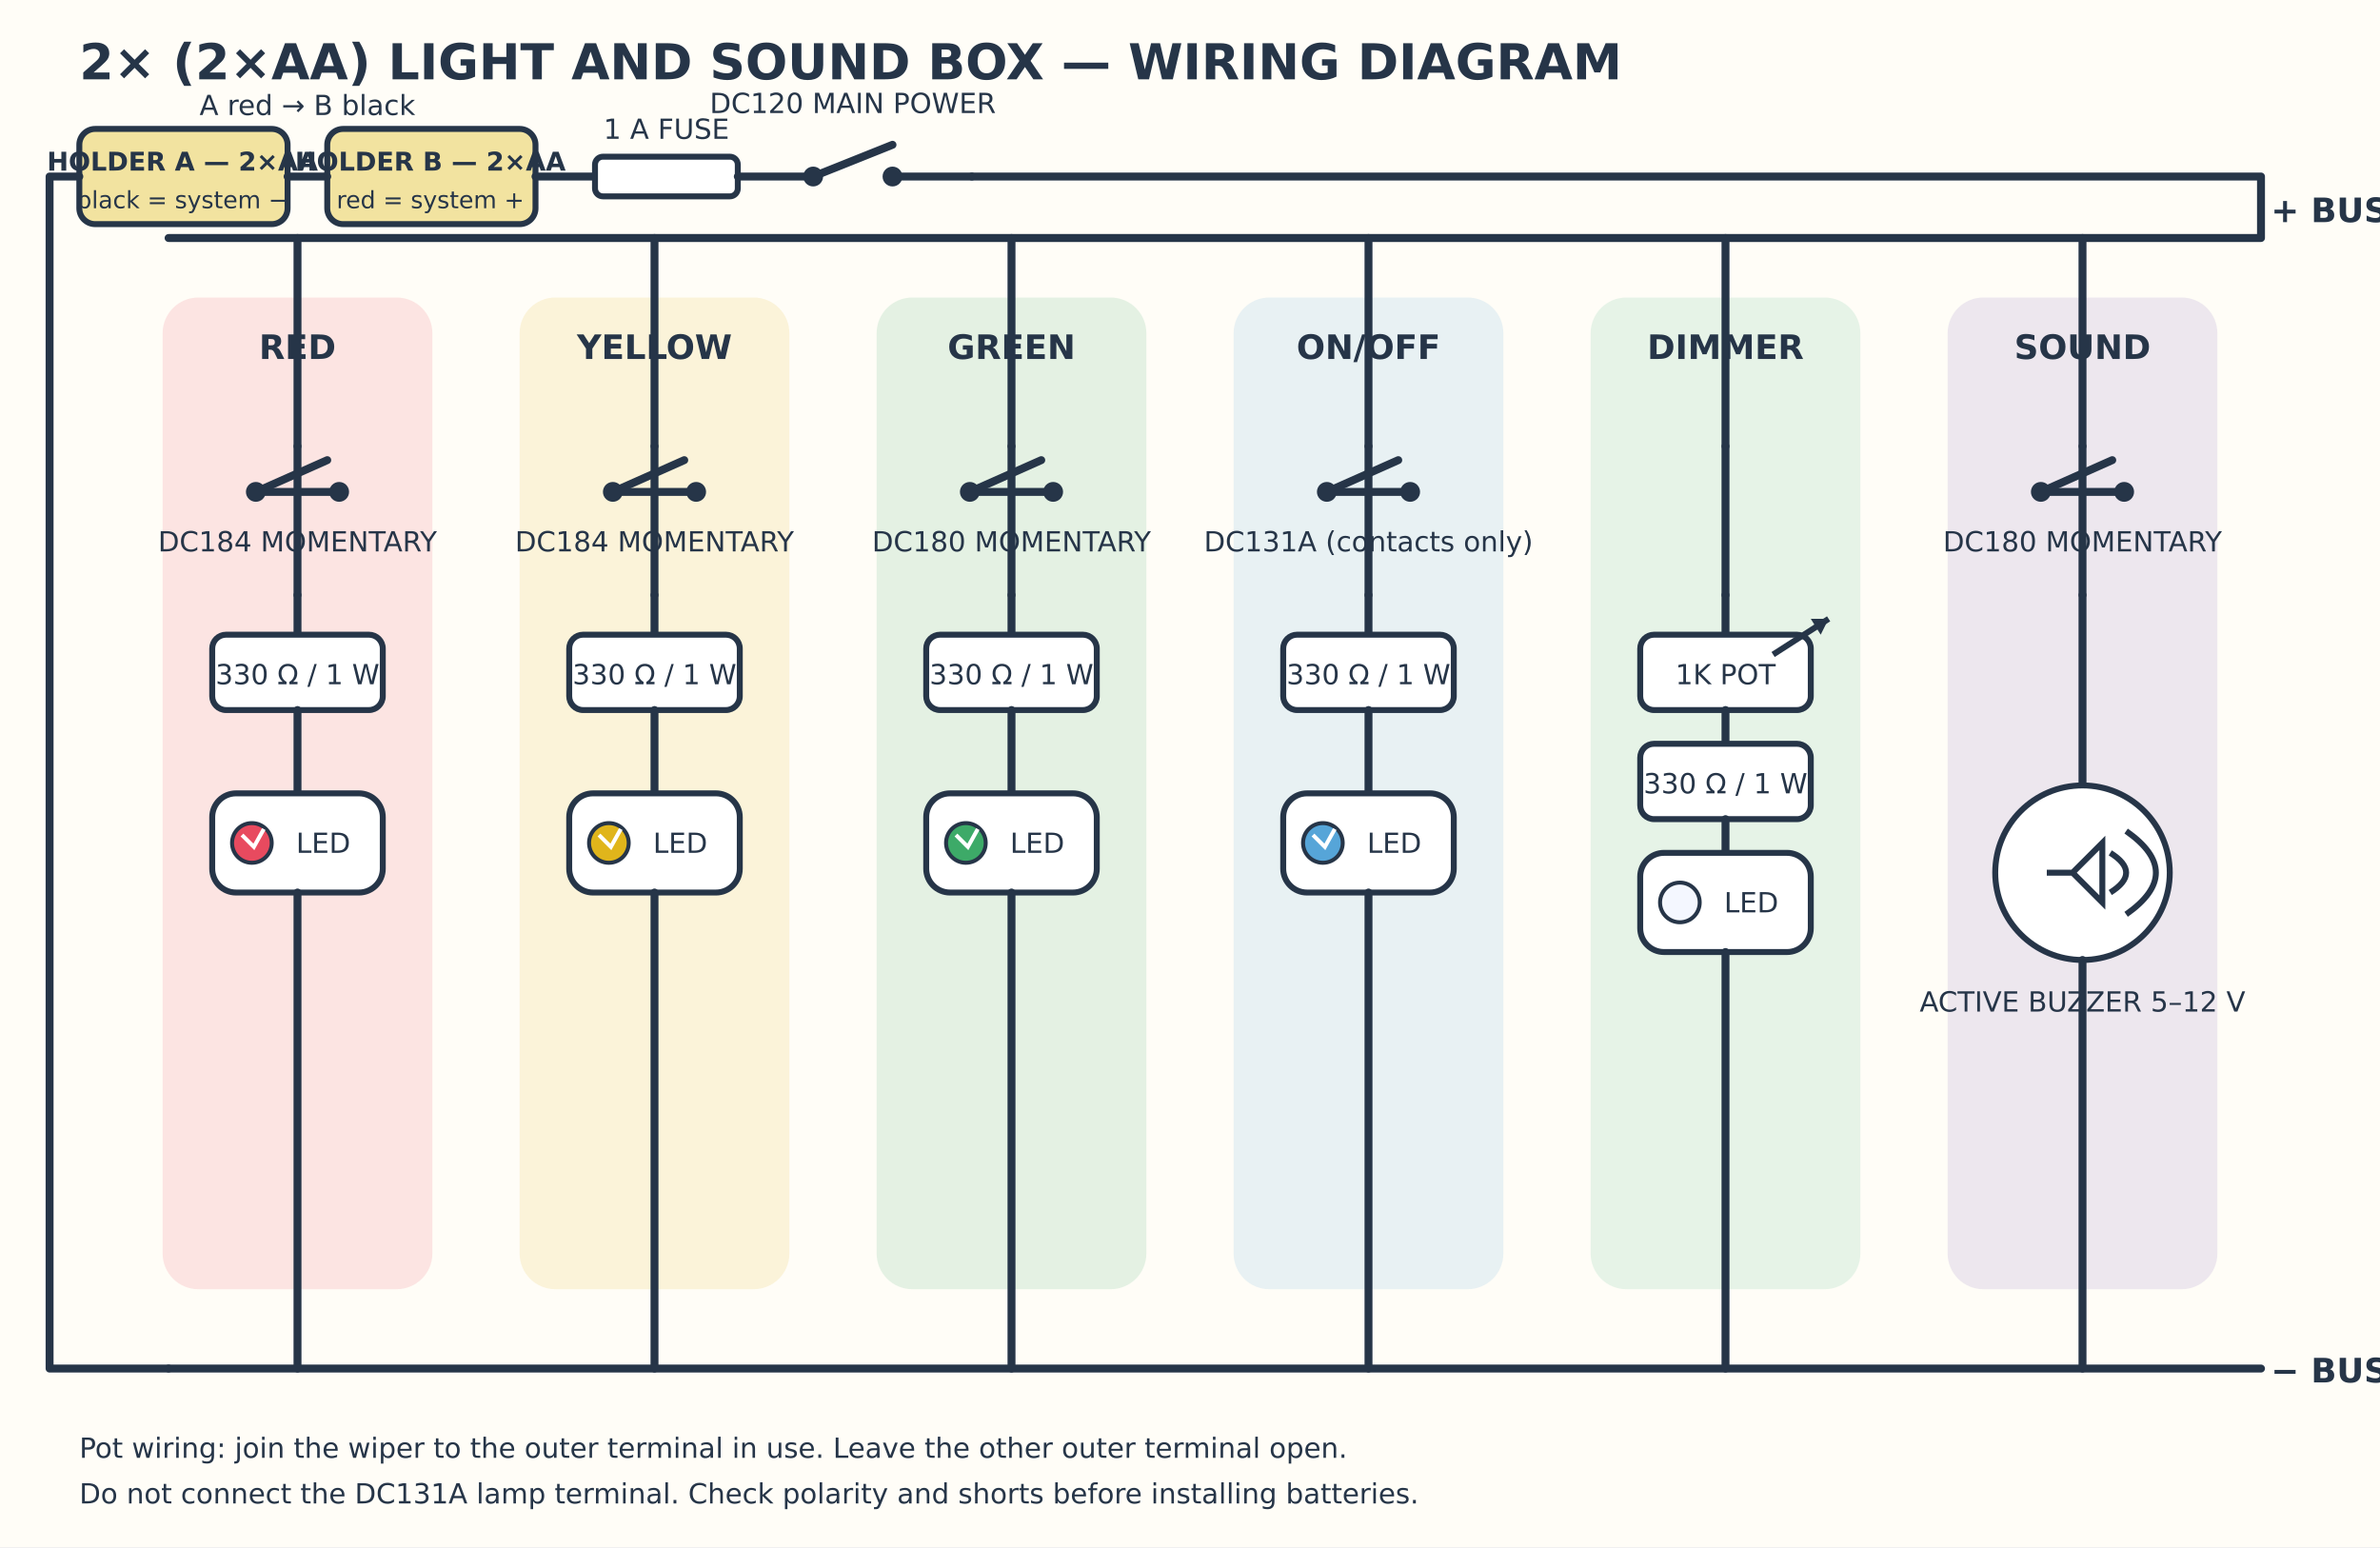
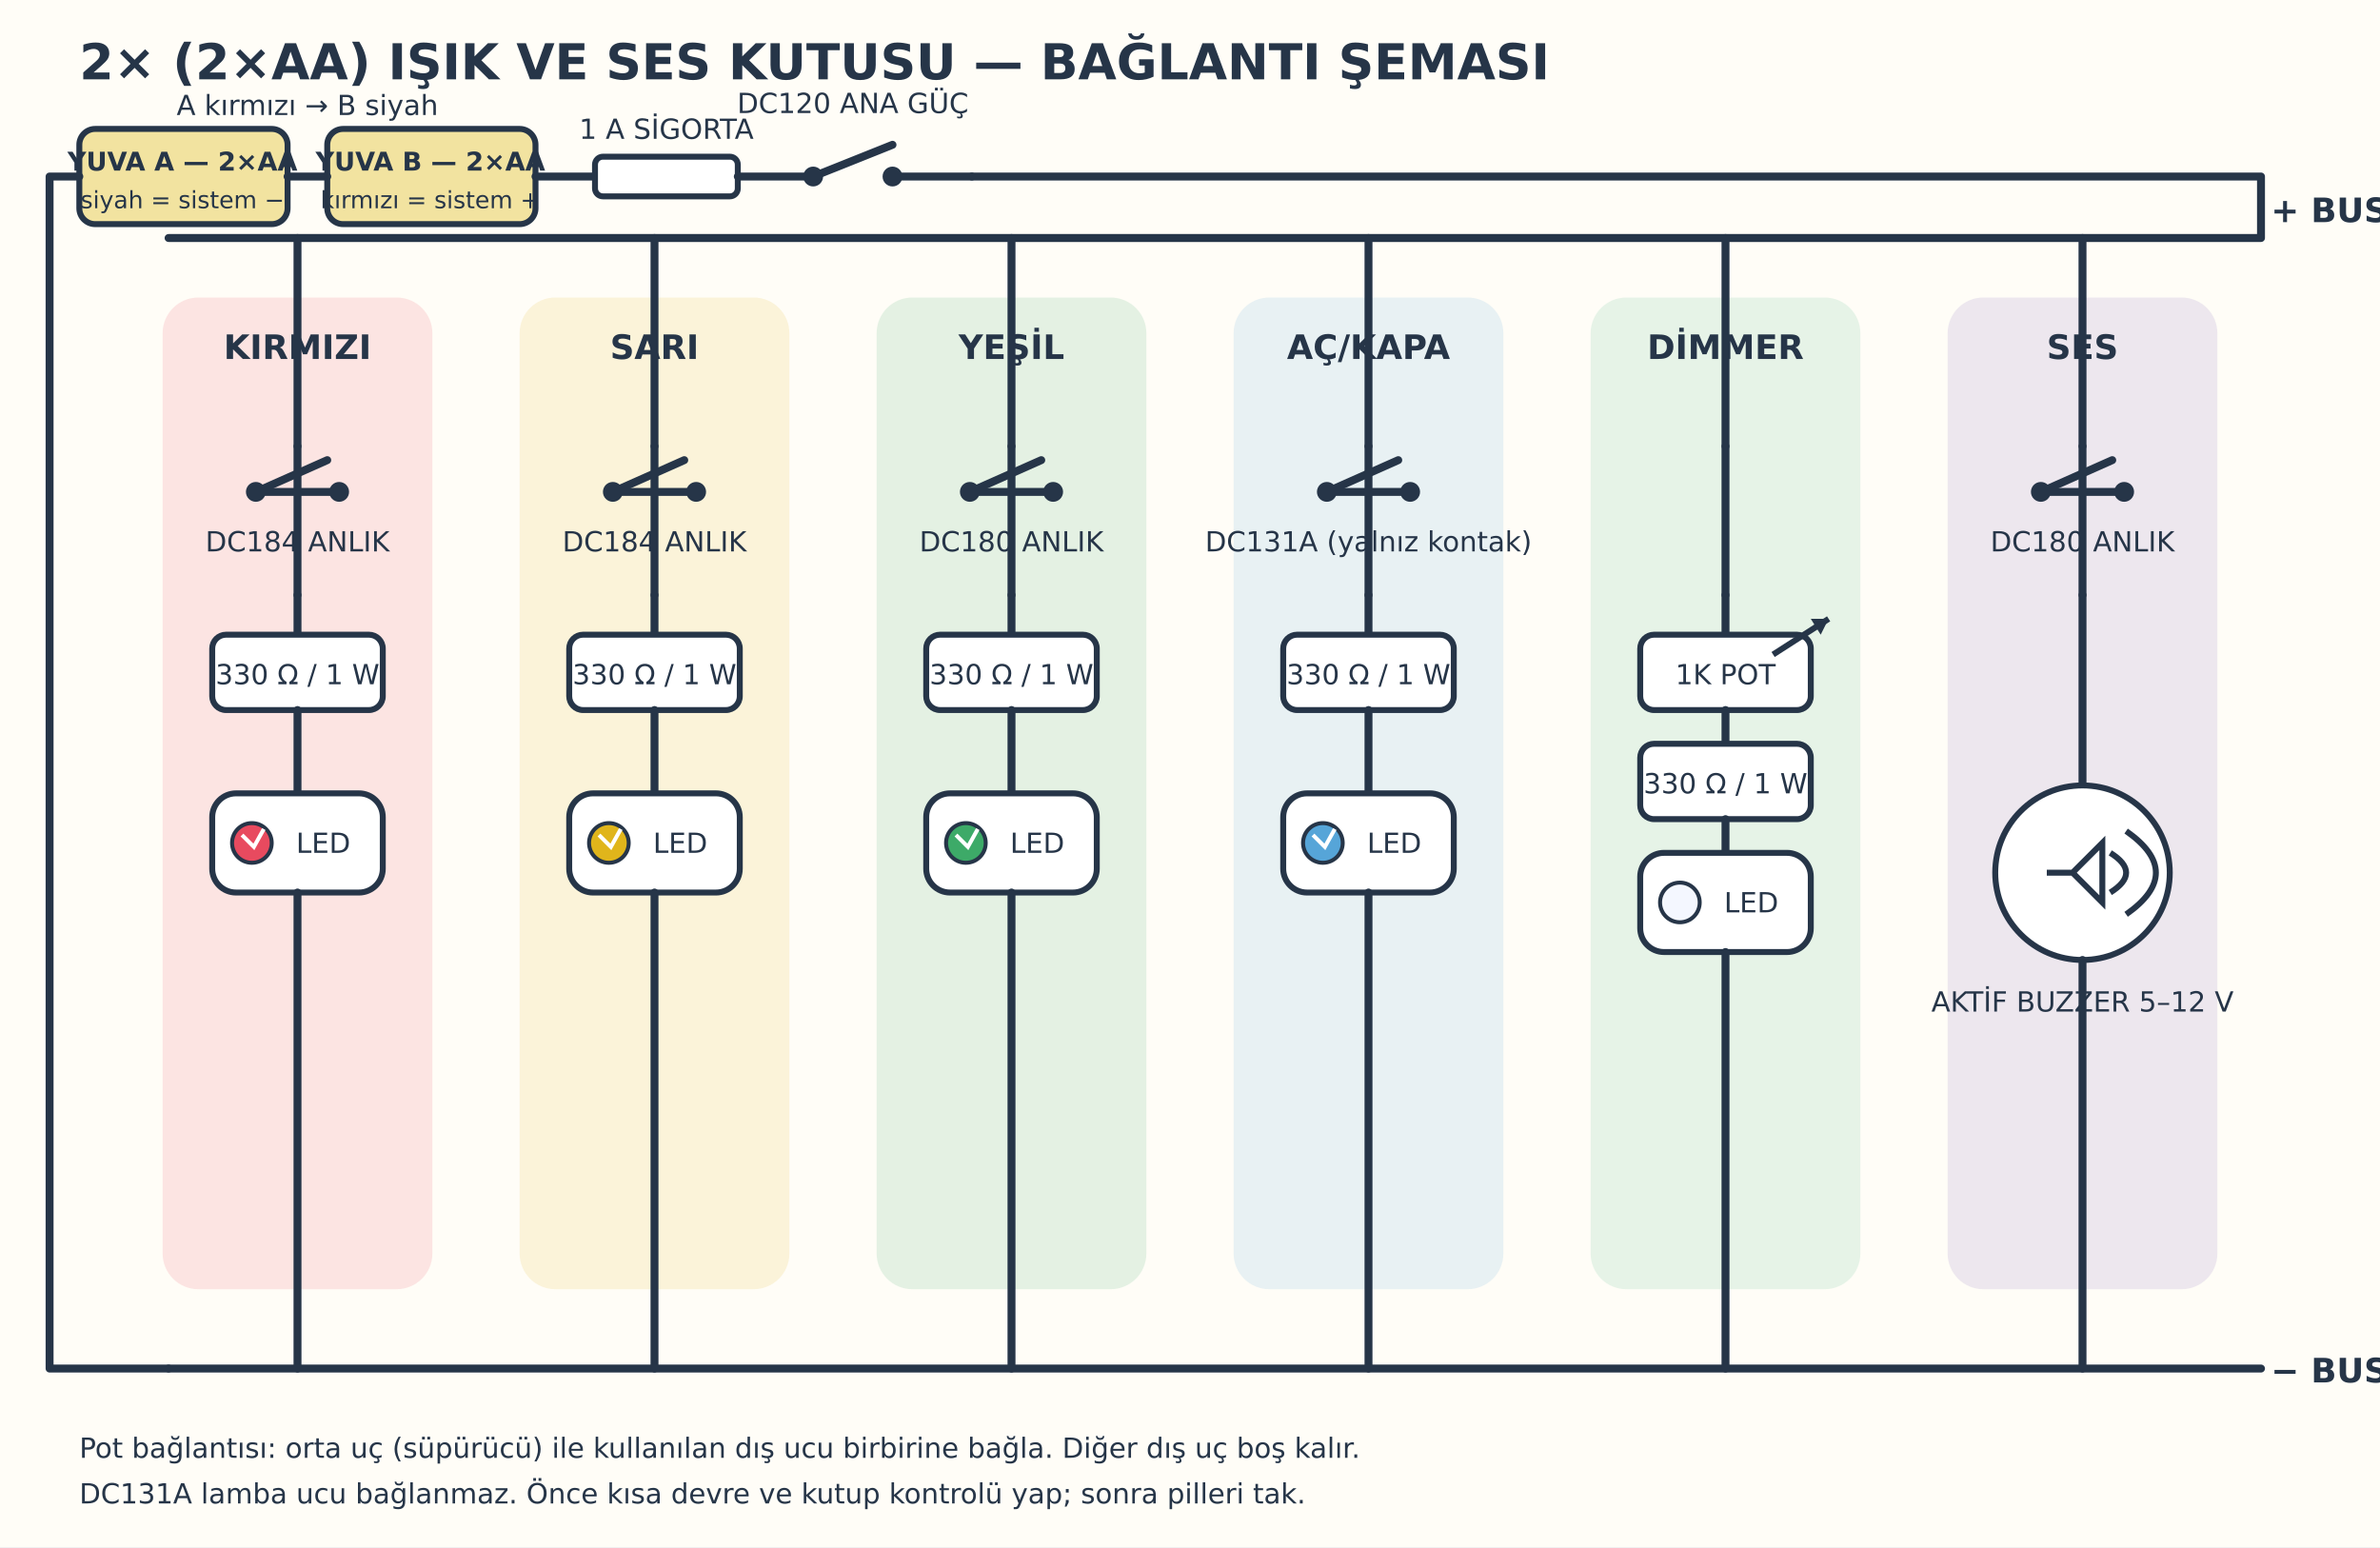
<svg xmlns="http://www.w3.org/2000/svg" width="1200" height="780" viewBox="0 0 1200 780">
  <rect width="1200" height="780" fill="#FFFDF7" />
-   <style>@font-face{font-family:'DejaVu Sans';src:url('../assets/fonts/DejaVuSans.ttf') format('truetype');font-weight:400}@font-face{font-family:'DejaVu Sans';src:url('../assets/fonts/DejaVuSans-Bold.ttf') format('truetype');font-weight:700}text{font-family:'DejaVu Sans',sans-serif;fill:#263548}.title{font-size:25px;font-weight:bold}.label{font-size:17px;font-weight:bold}.power{font-size:13px;font-weight:bold}.tiny{font-size:12px}.small{font-size:14px}.wire{fill:none;stroke:#263548;stroke-width:4;stroke-linecap:round;stroke-linejoin:round}</style>
-   <text x="40" y="40" class="title">2× (2×AA) LIGHT AND SOUND BOX — WIRING DIAGRAM</text>
+   <style>@font-face{font-family:'DejaVu Sans';src:url('../../assets/fonts/DejaVuSans.ttf') format('truetype');font-weight:400}@font-face{font-family:'DejaVu Sans';src:url('../../assets/fonts/DejaVuSans-Bold.ttf') format('truetype');font-weight:700}text{font-family:'DejaVu Sans',sans-serif;fill:#263548}.title{font-size:25px;font-weight:bold}.label{font-size:17px;font-weight:bold}.power{font-size:13px;font-weight:bold}.tiny{font-size:12px}.small{font-size:14px}.wire{fill:none;stroke:#263548;stroke-width:4;stroke-linecap:round;stroke-linejoin:round}</style>
+   <text x="40" y="40" class="title">2× (2×AA) IŞIK VE SES KUTUSU — BAĞLANTI ŞEMASI</text>
  <rect x="40" y="65" width="105" height="48" rx="8" fill="#F2E3A0" stroke="#263548" stroke-width="3" />
-   <text x="92" y="86" text-anchor="middle" class="power">HOLDER A — 2×AA</text>
-   <text x="92" y="105" text-anchor="middle" class="tiny">black = system −</text>
+   <text x="92" y="86" text-anchor="middle" class="power">YUVA A — 2×AA</text>
+   <text x="92" y="105" text-anchor="middle" class="tiny">siyah = sistem −</text>
  <rect x="165" y="65" width="105" height="48" rx="8" fill="#F2E3A0" stroke="#263548" stroke-width="3" />
-   <text x="217" y="86" text-anchor="middle" class="power">HOLDER B — 2×AA</text>
-   <text x="217" y="105" text-anchor="middle" class="tiny">red = system +</text>
+   <text x="217" y="86" text-anchor="middle" class="power">YUVA B — 2×AA</text>
+   <text x="217" y="105" text-anchor="middle" class="tiny">kırmızı = sistem +</text>
  <path class="wire" d="M 145 89 H 165" />
-   <text x="155" y="58" text-anchor="middle" class="small">A red → B black</text>
+   <text x="155" y="58" text-anchor="middle" class="small">A kırmızı → B siyah</text>
  <path class="wire" d="M 270 89 H 300" />
  <rect x="300" y="79" width="72" height="20" rx="4" fill="#FFFFFF" stroke="#263548" stroke-width="3" />
-   <text x="336" y="70" text-anchor="middle" class="small">1 A FUSE</text>
+   <text x="336" y="70" text-anchor="middle" class="small">1 A SİGORTA</text>
  <path class="wire" d="M 372 89 H 410 M 410 89 L 450 73 M 450 89 H 490" />
  <circle cx="410" cy="89" r="5" fill="#263548" />
  <circle cx="450" cy="89" r="5" fill="#263548" />
-   <text x="430" y="57" text-anchor="middle" class="small">DC120 MAIN POWER</text>
+   <text x="430" y="57" text-anchor="middle" class="small">DC120 ANA GÜÇ</text>
  <path class="wire" d="M 490 89 H 1140 V 120 H 85" />
  <text x="1145" y="112" class="label" fill="#C42D2D">+ BUS</text>
  <path class="wire" d="M 85 690 H 1140" />
  <path class="wire" d="M 40 89 H 25 V 690 H 85" />
  <text x="1145" y="697" class="label">− BUS</text>
  <rect x="82" y="150" width="136" height="500" rx="18" fill="#E84A5F" opacity="0.14" />
-   <text x="150" y="181" text-anchor="middle" class="label">RED</text>
+   <text x="150" y="181" text-anchor="middle" class="label">KIRMIZI</text>
  <path class="wire" d="M 150 120 V 225" />
  <circle cx="129" cy="248" r="5" fill="#263548" />
  <circle cx="171" cy="248" r="5" fill="#263548" />
  <path class="wire" d="M 129 248 L 165 232" />
  <path class="wire" d="M 150 225 V 248 H 129 M 171 248 H 150 V 300" />
-   <text x="150" y="278" text-anchor="middle" class="small">DC184 MOMENTARY</text>
+   <text x="150" y="278" text-anchor="middle" class="small">DC184 ANLIK</text>
  <path class="wire" d="M 150 300 V 320" />
  <rect class="series-resistor" x="107" y="320" width="86" height="38" rx="7" fill="#FFFFFF" stroke="#263548" stroke-width="3" />
  <text x="150" y="345" text-anchor="middle" class="small">330 Ω / 1 W</text>
  <path class="wire" d="M 150 358 V 400" />
  <rect class="series-led" x="107" y="400" width="86" height="50" rx="12" fill="#FFFFFF" stroke="#263548" stroke-width="3" />
  <circle cx="127" cy="425" r="10" fill="#E84A5F" stroke="#263548" stroke-width="2" />
  <path d="M 122 421 L 128 427 L 133 418" fill="none" stroke="#FFFFFF" stroke-width="2" />
  <text x="163" y="430" text-anchor="middle" class="small">LED</text>
  <path class="wire" d="M 150 450 V 690" />
  <rect x="262" y="150" width="136" height="500" rx="18" fill="#E0B51B" opacity="0.14" />
-   <text x="330" y="181" text-anchor="middle" class="label">YELLOW</text>
+   <text x="330" y="181" text-anchor="middle" class="label">SARI</text>
  <path class="wire" d="M 330 120 V 225" />
  <circle cx="309" cy="248" r="5" fill="#263548" />
  <circle cx="351" cy="248" r="5" fill="#263548" />
  <path class="wire" d="M 309 248 L 345 232" />
  <path class="wire" d="M 330 225 V 248 H 309 M 351 248 H 330 V 300" />
-   <text x="330" y="278" text-anchor="middle" class="small">DC184 MOMENTARY</text>
+   <text x="330" y="278" text-anchor="middle" class="small">DC184 ANLIK</text>
  <path class="wire" d="M 330 300 V 320" />
  <rect class="series-resistor" x="287" y="320" width="86" height="38" rx="7" fill="#FFFFFF" stroke="#263548" stroke-width="3" />
  <text x="330" y="345" text-anchor="middle" class="small">330 Ω / 1 W</text>
  <path class="wire" d="M 330 358 V 400" />
  <rect class="series-led" x="287" y="400" width="86" height="50" rx="12" fill="#FFFFFF" stroke="#263548" stroke-width="3" />
  <circle cx="307" cy="425" r="10" fill="#E0B51B" stroke="#263548" stroke-width="2" />
  <path d="M 302 421 L 308 427 L 313 418" fill="none" stroke="#FFFFFF" stroke-width="2" />
  <text x="343" y="430" text-anchor="middle" class="small">LED</text>
  <path class="wire" d="M 330 450 V 690" />
  <rect x="442" y="150" width="136" height="500" rx="18" fill="#3DAA68" opacity="0.14" />
-   <text x="510" y="181" text-anchor="middle" class="label">GREEN</text>
+   <text x="510" y="181" text-anchor="middle" class="label">YEŞİL</text>
  <path class="wire" d="M 510 120 V 225" />
  <circle cx="489" cy="248" r="5" fill="#263548" />
  <circle cx="531" cy="248" r="5" fill="#263548" />
  <path class="wire" d="M 489 248 L 525 232" />
  <path class="wire" d="M 510 225 V 248 H 489 M 531 248 H 510 V 300" />
-   <text x="510" y="278" text-anchor="middle" class="small">DC180 MOMENTARY</text>
+   <text x="510" y="278" text-anchor="middle" class="small">DC180 ANLIK</text>
  <path class="wire" d="M 510 300 V 320" />
  <rect class="series-resistor" x="467" y="320" width="86" height="38" rx="7" fill="#FFFFFF" stroke="#263548" stroke-width="3" />
  <text x="510" y="345" text-anchor="middle" class="small">330 Ω / 1 W</text>
  <path class="wire" d="M 510 358 V 400" />
  <rect class="series-led" x="467" y="400" width="86" height="50" rx="12" fill="#FFFFFF" stroke="#263548" stroke-width="3" />
  <circle cx="487" cy="425" r="10" fill="#3DAA68" stroke="#263548" stroke-width="2" />
  <path d="M 482 421 L 488 427 L 493 418" fill="none" stroke="#FFFFFF" stroke-width="2" />
  <text x="523" y="430" text-anchor="middle" class="small">LED</text>
  <path class="wire" d="M 510 450 V 690" />
  <rect x="622" y="150" width="136" height="500" rx="18" fill="#56A5D8" opacity="0.14" />
-   <text x="690" y="181" text-anchor="middle" class="label">ON/OFF</text>
+   <text x="690" y="181" text-anchor="middle" class="label">AÇ/KAPA</text>
  <path class="wire" d="M 690 120 V 225" />
  <circle cx="669" cy="248" r="5" fill="#263548" />
  <circle cx="711" cy="248" r="5" fill="#263548" />
  <path class="wire" d="M 669 248 L 705 232" />
  <path class="wire" d="M 690 225 V 248 H 669 M 711 248 H 690 V 300" />
-   <text x="690" y="278" text-anchor="middle" class="small">DC131A (contacts only)</text>
+   <text x="690" y="278" text-anchor="middle" class="small">DC131A (yalnız kontak)</text>
  <path class="wire" d="M 690 300 V 320" />
  <rect class="series-resistor" x="647" y="320" width="86" height="38" rx="7" fill="#FFFFFF" stroke="#263548" stroke-width="3" />
  <text x="690" y="345" text-anchor="middle" class="small">330 Ω / 1 W</text>
  <path class="wire" d="M 690 358 V 400" />
  <rect class="series-led" x="647" y="400" width="86" height="50" rx="12" fill="#FFFFFF" stroke="#263548" stroke-width="3" />
  <circle cx="667" cy="425" r="10" fill="#56A5D8" stroke="#263548" stroke-width="2" />
  <path d="M 662 421 L 668 427 L 673 418" fill="none" stroke="#FFFFFF" stroke-width="2" />
  <text x="703" y="430" text-anchor="middle" class="small">LED</text>
  <path class="wire" d="M 690 450 V 690" />
  <rect x="802" y="150" width="136" height="500" rx="18" fill="#49B985" opacity="0.14" />
-   <text x="870" y="181" text-anchor="middle" class="label">DIMMER</text>
+   <text x="870" y="181" text-anchor="middle" class="label">DİMMER</text>
  <path class="wire" d="M 870 120 V 225" />
  <path class="wire" d="M 870 225 V 300" />
  <path class="wire" d="M 870 300 V 320" />
  <rect x="827" y="320" width="86" height="38" rx="7" fill="#FFFFFF" stroke="#263548" stroke-width="3" />
  <text x="870" y="345" text-anchor="middle" class="small">1K POT</text>
  <path d="M 922 312 L 894 330" stroke="#263548" stroke-width="3" />
  <path d="M 922 312 l -9 0 l 5 8 Z" fill="#263548" />
  <path class="wire" d="M 870 358 V 375" />
  <rect class="series-resistor" x="827" y="375" width="86" height="38" rx="7" fill="#FFFFFF" stroke="#263548" stroke-width="3" />
  <text x="870" y="400" text-anchor="middle" class="small">330 Ω / 1 W</text>
  <path class="wire" d="M 870 413 V 430" />
  <rect class="series-led" x="827" y="430" width="86" height="50" rx="12" fill="#FFFFFF" stroke="#263548" stroke-width="3" />
  <circle cx="847" cy="455" r="10" fill="#F4F7FF" stroke="#263548" stroke-width="2" />
  <text x="883" y="460" text-anchor="middle" class="small">LED</text>
  <path class="wire" d="M 870 480 V 690" />
  <rect x="982" y="150" width="136" height="500" rx="18" fill="#7B62B3" opacity="0.14" />
-   <text x="1050" y="181" text-anchor="middle" class="label">SOUND</text>
+   <text x="1050" y="181" text-anchor="middle" class="label">SES</text>
  <path class="wire" d="M 1050 120 V 225" />
  <circle cx="1029" cy="248" r="5" fill="#263548" />
  <circle cx="1071" cy="248" r="5" fill="#263548" />
  <path class="wire" d="M 1029 248 L 1065 232" />
  <path class="wire" d="M 1050 225 V 248 H 1029 M 1071 248 H 1050 V 300" />
-   <text x="1050" y="278" text-anchor="middle" class="small">DC180 MOMENTARY</text>
+   <text x="1050" y="278" text-anchor="middle" class="small">DC180 ANLIK</text>
  <path class="wire" d="M 1050 300 V 395" />
  <circle cx="1050" cy="440" r="44" fill="#FFFFFF" stroke="#263548" stroke-width="3" />
  <path d="M 1032 440 h 13 l 15 -15 v 30 l -15 -15" fill="none" stroke="#263548" stroke-width="3" />
  <path d="M 1064 430 q 16 10 0 20 M 1072 419 q 30 21 0 42" fill="none" stroke="#263548" stroke-width="3" />
-   <text x="1050" y="510" text-anchor="middle" class="small">ACTIVE BUZZER 5–12 V</text>
+   <text x="1050" y="510" text-anchor="middle" class="small">AKTİF BUZZER 5–12 V</text>
  <path class="wire" d="M 1050 484 V 690" />
-   <text x="40" y="735" class="small">Pot wiring: join the wiper to the outer terminal in use. Leave the other outer terminal open.</text>
-   <text x="40" y="758" class="small">Do not connect the DC131A lamp terminal. Check polarity and shorts before installing batteries.</text>
+   <text x="40" y="735" class="small">Pot bağlantısı: orta uç (süpürücü) ile kullanılan dış ucu birbirine bağla. Diğer dış uç boş kalır.</text>
+   <text x="40" y="758" class="small">DC131A lamba ucu bağlanmaz. Önce kısa devre ve kutup kontrolü yap; sonra pilleri tak.</text>
</svg>
